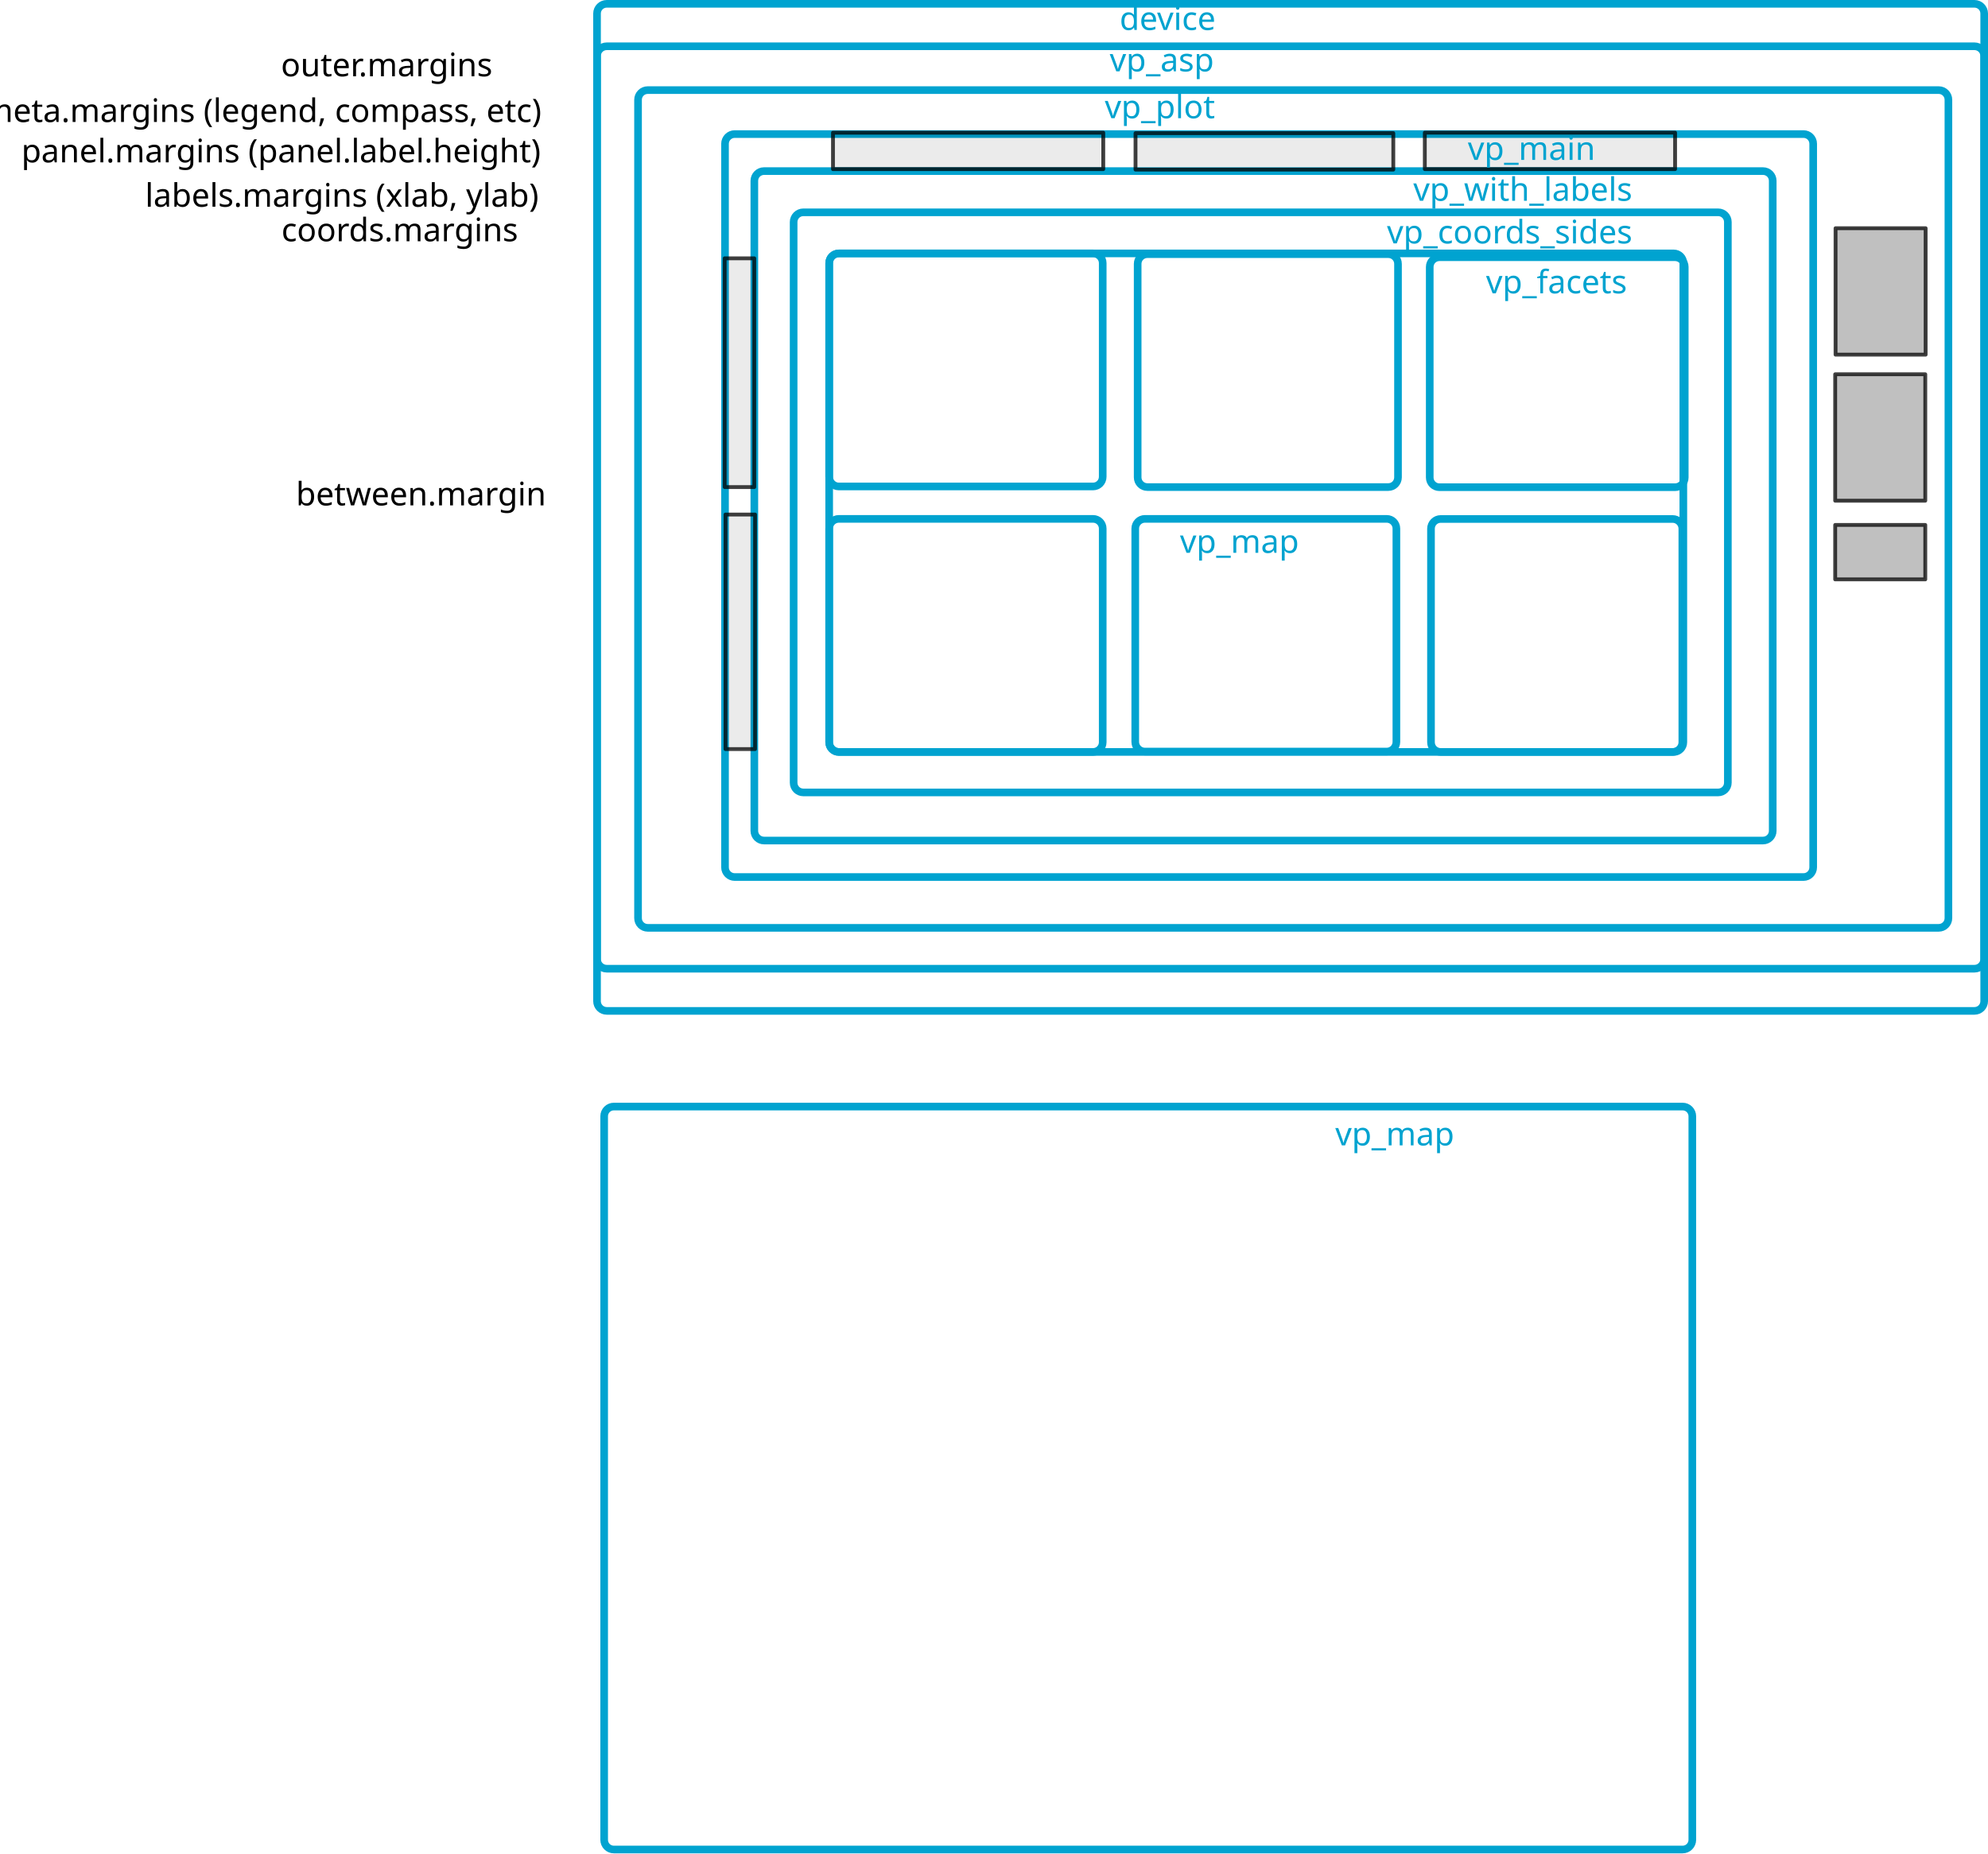
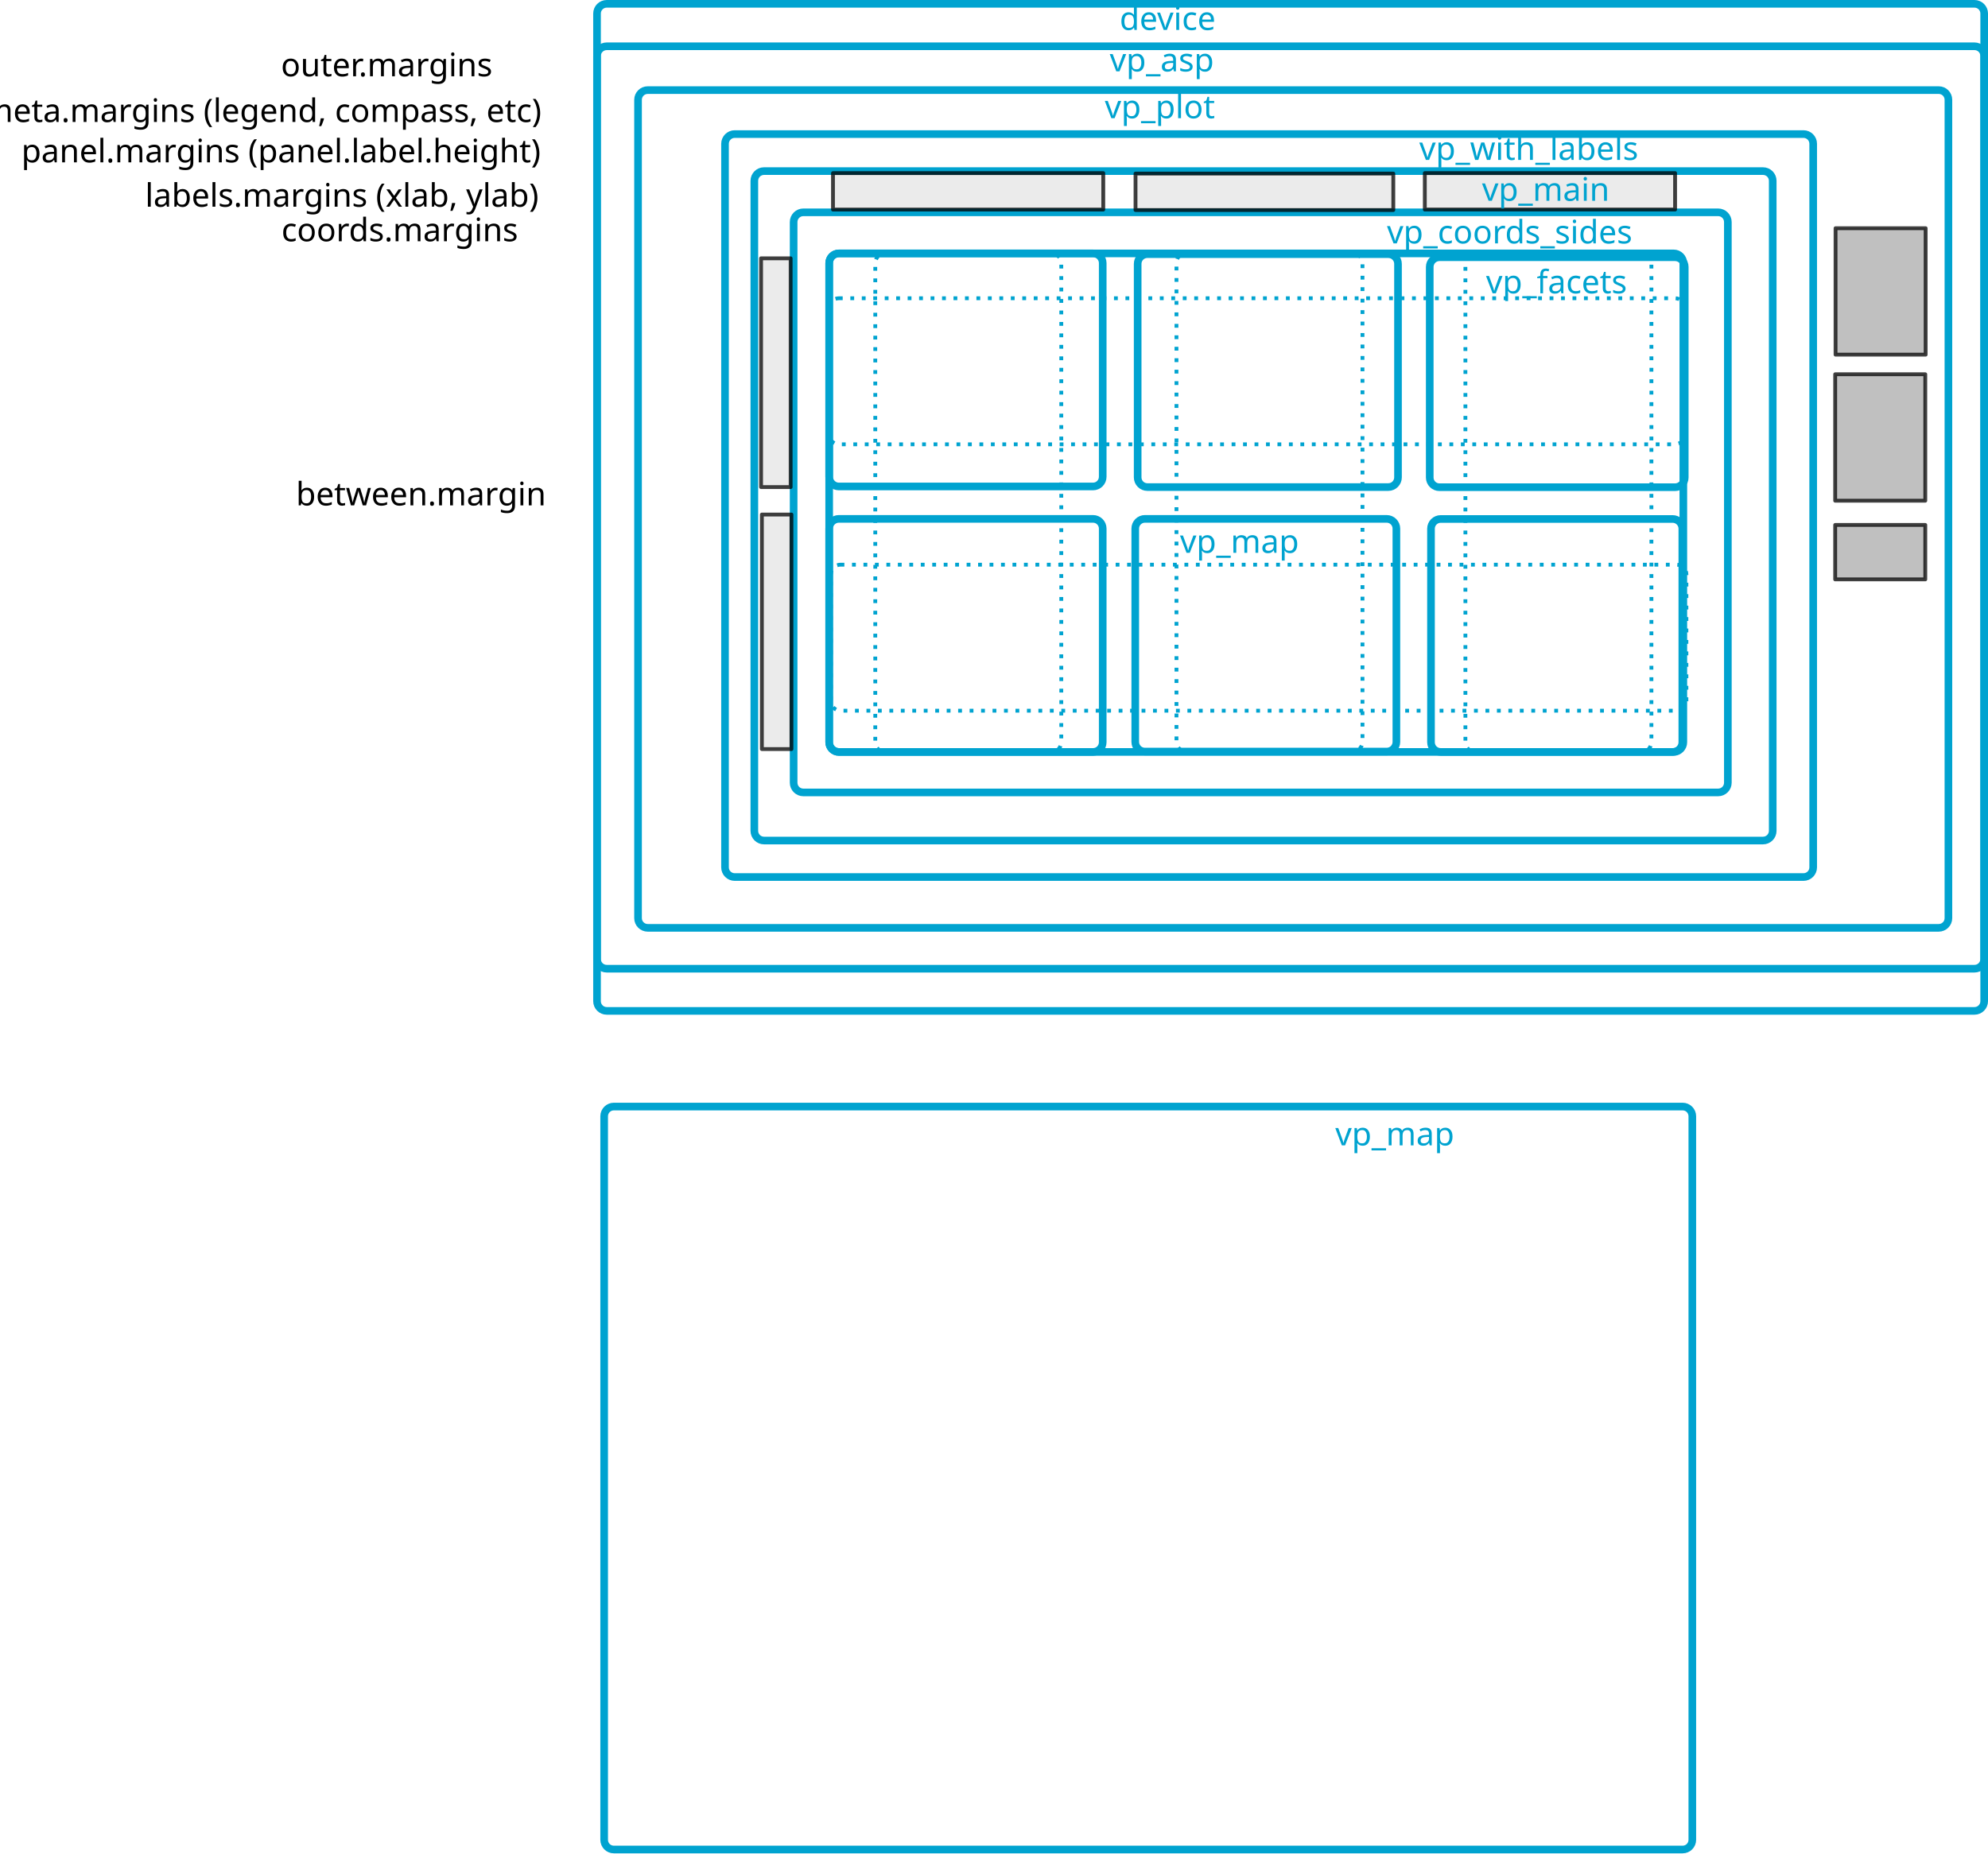
<svg xmlns="http://www.w3.org/2000/svg" width="260.14mm" height="242.572mm" viewBox="0 0 260.14 242.572" version="1.1" id="svg8">
  <defs id="defs2" />
  <g id="layer1" transform="translate(67.35783,-8.362928)">
    <rect style="fill:none;stroke:#00a3d0;stroke-width:1;stroke-linejoin:round;stroke-miterlimit:4;stroke-dasharray:none;stroke-dashoffset:0" id="rect833" width="181.517" height="131.808" x="10.766" y="8.863" rx="1.269" ry="1.269" />
    <rect style="fill:none;stroke:#00a3d0;stroke-width:1;stroke-linejoin:round;stroke-miterlimit:4;stroke-dasharray:none;stroke-dashoffset:0" id="rect833-3" width="181.517" height="120.729" x="10.766" y="14.42" rx="1.269" ry="1.269" />
    <text xml:space="preserve" style="font-size:4.233px;line-height:1.25;font-family:'Soho Pro';-inkscape-font-specification:'Soho Pro';letter-spacing:0px;word-spacing:0px;stroke-width:0.265" x="-30.597" y="18.341" id="text857">
      <tspan id="tspan855" x="-30.597" y="18.341" style="font-size:4.233px;stroke-width:0.265">outer.margins</tspan>
    </text>
    <text xml:space="preserve" style="font-size:4.233px;line-height:1.25;font-family:'Soho Pro';-inkscape-font-specification:'Soho Pro';letter-spacing:0px;word-spacing:0px;stroke-width:0.265" x="-69.592" y="24.326" id="text857-9">
      <tspan id="tspan855-1" x="-69.592" y="24.326" style="font-size:4.233px;stroke-width:0.265">meta.margins (legend, compass, etc)</tspan>
    </text>
    <rect style="fill:none;stroke:#00a3d0;stroke-width:1;stroke-linejoin:round;stroke-miterlimit:4;stroke-dasharray:none;stroke-dashoffset:0" id="rect833-3-6-7" width="122.248" height="75.926" x="36.493" y="36.152" rx="1.269" ry="1.269" />
    <text xml:space="preserve" style="font-size:4.233px;line-height:1.25;font-family:'Soho Pro';-inkscape-font-specification:'Soho Pro';letter-spacing:0px;word-spacing:0px;stroke-width:0.265" x="-48.367" y="35.415" id="text857-9-0">
      <tspan id="tspan855-1-9" x="-48.367" y="35.415" style="font-size:4.233px;stroke-width:0.265">labels.margins (xlab, ylab)</tspan>
    </text>
    <text xml:space="preserve" style="font-size:4.233px;line-height:1.25;font-family:'Soho Pro';-inkscape-font-specification:'Soho Pro';letter-spacing:0px;word-spacing:0px;stroke-width:0.265" x="-64.561" y="29.607" id="text857-9-0-2">
      <tspan id="tspan855-1-9-6" x="-64.561" y="29.607" style="font-size:4.233px;stroke-width:0.265">panel.margins (panel.label.height)</tspan>
    </text>
    <rect style="fill:none;stroke:#00a3d0;stroke-width:1;stroke-linejoin:round;stroke-miterlimit:4;stroke-dasharray:none;stroke-dashoffset:0" id="rect833-2" width="142.392" height="97.242" x="27.515" y="25.911" rx="1.269" ry="1.269" />
    <rect style="fill:none;stroke:#00a3d0;stroke-width:1;stroke-linejoin:round;stroke-miterlimit:4;stroke-dasharray:none;stroke-dashoffset:0" id="rect833-2-9" width="142.392" height="97.242" x="11.699" y="153.193" rx="1.269" ry="1.269" />
    <rect style="fill:none;stroke:#00a3d0;stroke-width:1;stroke-linejoin:round;stroke-miterlimit:4;stroke-dasharray:none;stroke-dashoffset:0" id="rect833-3-4" width="133.26" height="87.618" x="31.351" y="30.757" rx="1.269" ry="1.269" />
    <rect style="fill:none;stroke:#00a3d0;stroke-width:1;stroke-linejoin:round;stroke-miterlimit:4;stroke-dasharray:none;stroke-dashoffset:0" id="rect833-3-6-0" width="111.77" height="65.251" x="41.144" y="41.529" rx="1.269" ry="1.269" />
    <text xml:space="preserve" style="font-size:4.233px;line-height:1.25;font-family:'Soho Pro';-inkscape-font-specification:'Soho Pro';letter-spacing:0px;word-spacing:0px;stroke-width:0.265" x="-28.628" y="74.507" id="text857-9-0-2-8">
      <tspan x="-28.628" y="74.507" style="font-size:4.233px;stroke-width:0.265" id="tspan1115">between.margin</tspan>
    </text>
-     <rect style="fill:#000000;fill-opacity:0.079;stroke:#000000;stroke-width:0.5;stroke-linecap:butt;stroke-linejoin:round;stroke-miterlimit:4;stroke-dasharray:none;stroke-dashoffset:0;stroke-opacity:0.752;paint-order:markers fill stroke" id="rect1119" width="35.368" height="4.769" x="41.642" y="25.731" rx="0" ry="0" />
-     <rect style="fill:#000000;fill-opacity:0.079;stroke:#000000;stroke-width:0.5;stroke-linecap:butt;stroke-linejoin:round;stroke-miterlimit:4;stroke-dasharray:none;stroke-dashoffset:0;stroke-opacity:0.752;paint-order:markers fill stroke" id="rect1119-5" width="33.732" height="4.769" x="81.231" y="25.792" rx="0" ry="0" />
-     <rect style="fill:#000000;fill-opacity:0.079;stroke:#000000;stroke-width:0.5;stroke-linecap:butt;stroke-linejoin:round;stroke-miterlimit:4;stroke-dasharray:none;stroke-dashoffset:0;stroke-opacity:0.752;paint-order:markers fill stroke" id="rect1119-9" width="32.75" height="4.769" x="119.087" y="25.727" rx="0" ry="0" />
-     <rect style="fill:#000000;fill-opacity:0.079;stroke:#000000;stroke-width:0.5;stroke-linecap:butt;stroke-linejoin:round;stroke-miterlimit:4;stroke-dasharray:none;stroke-dashoffset:0;stroke-opacity:0.752;paint-order:markers fill stroke" id="rect1119-5-4" width="3.87" height="29.943" x="27.47" y="42.171" rx="0" ry="0" />
-     <rect style="fill:#000000;fill-opacity:0.079;stroke:#000000;stroke-width:0.5;stroke-linecap:butt;stroke-linejoin:round;stroke-miterlimit:4;stroke-dasharray:none;stroke-dashoffset:0;stroke-opacity:0.752;paint-order:markers fill stroke" id="rect1119-5-4-9" width="3.87" height="30.698" x="27.575" y="75.705" rx="0" ry="0" />
+     <rect style="fill:#000000;fill-opacity:0.079;stroke:#000000;stroke-width:0.5;stroke-linecap:butt;stroke-linejoin:round;stroke-miterlimit:4;stroke-dasharray:none;stroke-dashoffset:0;stroke-opacity:0.752;paint-order:markers fill stroke" id="rect1119" width="35.368" height="4.769" x="41.642" y="31.022" rx="0" ry="0" />
+     <rect style="fill:#000000;fill-opacity:0.079;stroke:#000000;stroke-width:0.5;stroke-linecap:butt;stroke-linejoin:round;stroke-miterlimit:4;stroke-dasharray:none;stroke-dashoffset:0;stroke-opacity:0.752;paint-order:markers fill stroke" id="rect1119-5" width="33.732" height="4.769" x="81.231" y="31.083" rx="0" ry="0" />
+     <rect style="fill:#000000;fill-opacity:0.079;stroke:#000000;stroke-width:0.5;stroke-linecap:butt;stroke-linejoin:round;stroke-miterlimit:4;stroke-dasharray:none;stroke-dashoffset:0;stroke-opacity:0.752;paint-order:markers fill stroke" id="rect1119-9" width="32.75" height="4.769" x="119.087" y="31.019" rx="0" ry="0" />
+     <rect style="fill:#000000;fill-opacity:0.079;stroke:#000000;stroke-width:0.5;stroke-linecap:butt;stroke-linejoin:round;stroke-miterlimit:4;stroke-dasharray:none;stroke-dashoffset:0;stroke-opacity:0.752;paint-order:markers fill stroke" id="rect1119-5-4" width="3.87" height="29.943" x="32.232" y="42.171" rx="0" ry="0" />
+     <rect style="fill:#000000;fill-opacity:0.079;stroke:#000000;stroke-width:0.5;stroke-linecap:butt;stroke-linejoin:round;stroke-miterlimit:4;stroke-dasharray:none;stroke-dashoffset:0;stroke-opacity:0.752;paint-order:markers fill stroke" id="rect1119-5-4-9" width="3.87" height="30.698" x="32.337" y="75.705" rx="0" ry="0" />
    <rect style="fill:#000000;fill-opacity:0.247;stroke:#000000;stroke-width:0.5;stroke-linecap:butt;stroke-linejoin:round;stroke-miterlimit:4;stroke-dasharray:none;stroke-dashoffset:0;stroke-opacity:0.752;paint-order:markers fill stroke" id="rect1119-9-1" width="11.79" height="16.547" x="172.833" y="38.234" rx="0" ry="0" />
    <rect style="fill:#000000;fill-opacity:0.247;stroke:#000000;stroke-width:0.5;stroke-linecap:butt;stroke-linejoin:round;stroke-miterlimit:4;stroke-dasharray:none;stroke-dashoffset:0;stroke-opacity:0.752;paint-order:markers fill stroke" id="rect1119-9-1-7" width="11.79" height="16.547" x="172.785" y="57.348" rx="0" ry="0" />
    <rect style="fill:#000000;fill-opacity:0.247;stroke:#000000;stroke-width:0.5;stroke-linecap:butt;stroke-linejoin:round;stroke-miterlimit:4;stroke-dasharray:none;stroke-dashoffset:0;stroke-opacity:0.752;paint-order:markers fill stroke" id="rect1119-9-1-7-7" width="11.79" height="7.125" x="172.785" y="77.07" rx="0" ry="0" />
    <text xml:space="preserve" style="font-size:4.233px;line-height:1.25;font-family:'Soho Pro';-inkscape-font-specification:'Soho Pro';letter-spacing:0px;word-spacing:0px;stroke-width:0.265" x="79.15" y="12.283" id="text857-97">
      <tspan x="79.15" y="12.283" style="font-size:4.233px;fill:#00a3d0;fill-opacity:1;stroke-width:0.265" id="tspan890">device</tspan>
    </text>
    <text xml:space="preserve" style="font-size:4.233px;line-height:1.25;font-family:'Soho Pro';-inkscape-font-specification:'Soho Pro';letter-spacing:0px;word-spacing:0px;stroke-width:0.265" x="77.856" y="17.706" id="text857-97-0">
      <tspan x="77.856" y="17.706" style="font-size:4.233px;fill:#00a3d0;fill-opacity:1;stroke-width:0.265" id="tspan890-3">vp_asp</tspan>
    </text>
    <text xml:space="preserve" style="font-size:4.233px;line-height:1.25;font-family:'Soho Pro';-inkscape-font-specification:'Soho Pro';letter-spacing:0px;word-spacing:0px;stroke-width:0.265" x="87.046" y="80.719" id="text857-97-06">
      <tspan x="87.046" y="80.719" style="font-size:4.233px;fill:#00a3d0;fill-opacity:1;stroke-width:0.265" id="tspan890-32">vp_map</tspan>
    </text>
    <text xml:space="preserve" style="font-size:4.233px;line-height:1.25;font-family:'Soho Pro';-inkscape-font-specification:'Soho Pro';letter-spacing:0px;word-spacing:0px;stroke-width:0.265" x="127.098" y="46.747" id="text857-97-061">
      <tspan x="127.098" y="46.747" style="font-size:4.233px;fill:#00a3d0;fill-opacity:1;stroke-width:0.265" id="tspan890-5">vp_facets</tspan>
    </text>
    <text xml:space="preserve" style="font-size:4.233px;line-height:1.25;font-family:'Soho Pro';-inkscape-font-specification:'Soho Pro';letter-spacing:0px;word-spacing:0px;stroke-width:0.265" x="114.132" y="40.216" id="text857-97-5">
      <tspan x="114.132" y="40.216" style="font-size:4.233px;fill:#00a3d0;fill-opacity:1;stroke-width:0.265" id="tspan890-4">vp_coords_sides</tspan>
    </text>
-     <text xml:space="preserve" style="font-size:4.233px;line-height:1.25;font-family:'Soho Pro';-inkscape-font-specification:'Soho Pro';letter-spacing:0px;word-spacing:0px;stroke-width:0.265" x="124.713" y="29.291" id="text857-97-06-7">
-       <tspan x="124.713" y="29.291" style="font-size:4.233px;fill:#00a3d0;fill-opacity:1;stroke-width:0.265" id="tspan890-32-1">vp_main</tspan>
+     <text xml:space="preserve" style="font-size:4.233px;line-height:1.25;font-family:'Soho Pro';-inkscape-font-specification:'Soho Pro';letter-spacing:0px;word-spacing:0px;stroke-width:0.265" x="118.363" y="29.291" id="text857-97-06-7">
+       <tspan x="118.363" y="29.291" style="font-size:4.233px;fill:#00a3d0;fill-opacity:1;stroke-width:0.265" id="tspan890-32-1">vp_with_labels</tspan>
    </text>
    <text xml:space="preserve" style="font-size:4.233px;line-height:1.25;font-family:'Soho Pro';-inkscape-font-specification:'Soho Pro';letter-spacing:0px;word-spacing:0px;stroke-width:0.265" x="107.37" y="158.273" id="text857-97-061-9">
      <tspan x="107.37" y="158.273" style="font-size:4.233px;fill:#00a3d0;fill-opacity:1;stroke-width:0.265" id="tspan890-5-0">vp_map</tspan>
    </text>
    <text xml:space="preserve" style="font-size:4.233px;line-height:1.25;font-family:'Soho Pro';-inkscape-font-specification:'Soho Pro';letter-spacing:0px;word-spacing:0px;stroke-width:0.265" x="-30.531" y="39.941" id="text857-9-0-2-8-8">
      <tspan x="-30.531" y="39.941" style="font-size:4.233px;stroke-width:0.265" id="tspan1115-5">coords.margins</tspan>
    </text>
-     <text xml:space="preserve" style="font-size:4.233px;line-height:1.25;font-family:'Soho Pro';-inkscape-font-specification:'Soho Pro';letter-spacing:0px;word-spacing:0px;stroke-width:0.265" x="117.577" y="34.638" id="text857-97-061-0">
-       <tspan x="117.577" y="34.638" style="font-size:4.233px;fill:#00a3d0;fill-opacity:1;stroke-width:0.265" id="tspan890-5-9">vp_with_labels</tspan>
+     <text xml:space="preserve" style="font-size:4.233px;line-height:1.25;font-family:'Soho Pro';-inkscape-font-specification:'Soho Pro';letter-spacing:0px;word-spacing:0px;stroke-width:0.265" x="126.573" y="34.638" id="text857-97-061-0">
+       <tspan x="126.573" y="34.638" style="font-size:4.233px;fill:#00a3d0;fill-opacity:1;stroke-width:0.265" id="tspan890-5-9">vp_main</tspan>
    </text>
    <rect style="fill:none;stroke:#00a3d0;stroke-width:1;stroke-linejoin:round;stroke-miterlimit:4;stroke-dasharray:none;stroke-dashoffset:0" id="rect833-2-9-6" width="35.794" height="30.505" x="41.144" y="41.529" rx="1.269" ry="1.269" />
    <rect style="fill:none;stroke:#00a3d0;stroke-width:1;stroke-linejoin:round;stroke-miterlimit:4;stroke-dasharray:none;stroke-dashoffset:0" id="rect833-2-9-6-3" width="35.794" height="30.505" x="41.144" y="76.275" rx="1.269" ry="1.269" />
    <rect style="fill:none;stroke:#00a3d0;stroke-width:1;stroke-linejoin:round;stroke-miterlimit:4;stroke-dasharray:none;stroke-dashoffset:0" id="rect833-2-9-6-8" width="34.171" height="30.458" x="81.195" y="76.275" rx="1.269" ry="1.269" />
    <rect style="fill:none;stroke:#00a3d0;stroke-width:1;stroke-linejoin:round;stroke-miterlimit:4;stroke-dasharray:none;stroke-dashoffset:0" id="rect833-2-9-6-8-6" width="34.067" height="30.485" x="81.511" y="41.627" rx="1.269" ry="1.269" />
    <rect style="fill:none;stroke:#00a3d0;stroke-width:1;stroke-linejoin:round;stroke-miterlimit:4;stroke-dasharray:none;stroke-dashoffset:0" id="rect833-2-9-6-8-1" width="32.889" height="30.491" x="119.895" y="76.288" rx="1.269" ry="1.269" />
    <rect style="fill:none;stroke:#00a3d0;stroke-width:1;stroke-linejoin:round;stroke-miterlimit:4;stroke-dasharray:none;stroke-dashoffset:0" id="rect833-2-9-6-8-6-1" width="33.369" height="30.1" x="119.731" y="42.031" rx="1.269" ry="1.269" />
    <rect style="fill:none;stroke:#00a3d0;stroke-width:1;stroke-linejoin:round;stroke-miterlimit:4;stroke-dasharray:none;stroke-dashoffset:0" id="rect833-2-9-7" width="171.469" height="109.645" x="16.133" y="20.156" rx="1.269" ry="1.269" />
    <text xml:space="preserve" style="font-size:4.233px;line-height:1.25;font-family:'Soho Pro';-inkscape-font-specification:'Soho Pro';letter-spacing:0px;word-spacing:0px;stroke-width:0.265" x="77.21" y="23.839" id="text857-97-061-9-2">
      <tspan x="77.21" y="23.839" style="font-size:4.233px;fill:#00a3d0;fill-opacity:1;stroke-width:0.265" id="tspan890-5-0-3">vp_plot</tspan>
    </text>
+     <rect style="fill:none;stroke:#00a3d0;stroke-width:0.5;stroke-linejoin:round;stroke-miterlimit:4;stroke-dasharray:0.5,1;stroke-dashoffset:0" id="rect833-2-9-6-36" width="111.955" height="19.115" x="41.144" y="47.399" rx="1.269" ry="1.269" />
+     <rect style="fill:none;stroke:#00a3d0;stroke-width:0.5;stroke-linejoin:round;stroke-miterlimit:4;stroke-dasharray:0.5,1;stroke-dashoffset:0" id="rect833-2-9-6-36-6" width="111.955" height="19.115" x="41.362" y="82.268" rx="1.269" ry="1.269" />
+     <rect style="fill:none;stroke:#00a3d0;stroke-width:0.5;stroke-linejoin:round;stroke-miterlimit:4;stroke-dasharray:0.5,1;stroke-dashoffset:0" id="rect833-2-9-6-36-6-2" width="24.341" height="65.251" x="47.176" y="41.529" rx="1.269" ry="1.269" />
+     <rect style="fill:none;stroke:#00a3d0;stroke-width:0.5;stroke-linejoin:round;stroke-miterlimit:4;stroke-dasharray:0.5,1;stroke-dashoffset:0" id="rect833-2-9-6-36-6-2-6" width="24.341" height="65.251" x="86.589" y="41.482" rx="1.269" ry="1.269" />
+     <rect style="fill:none;stroke:#00a3d0;stroke-width:0.5;stroke-linejoin:round;stroke-miterlimit:4;stroke-dasharray:0.5,1;stroke-dashoffset:0" id="rect833-2-9-6-36-6-2-6-1" width="24.341" height="65.251" x="124.398" y="41.529" rx="1.269" ry="1.269" />
  </g>
</svg>
